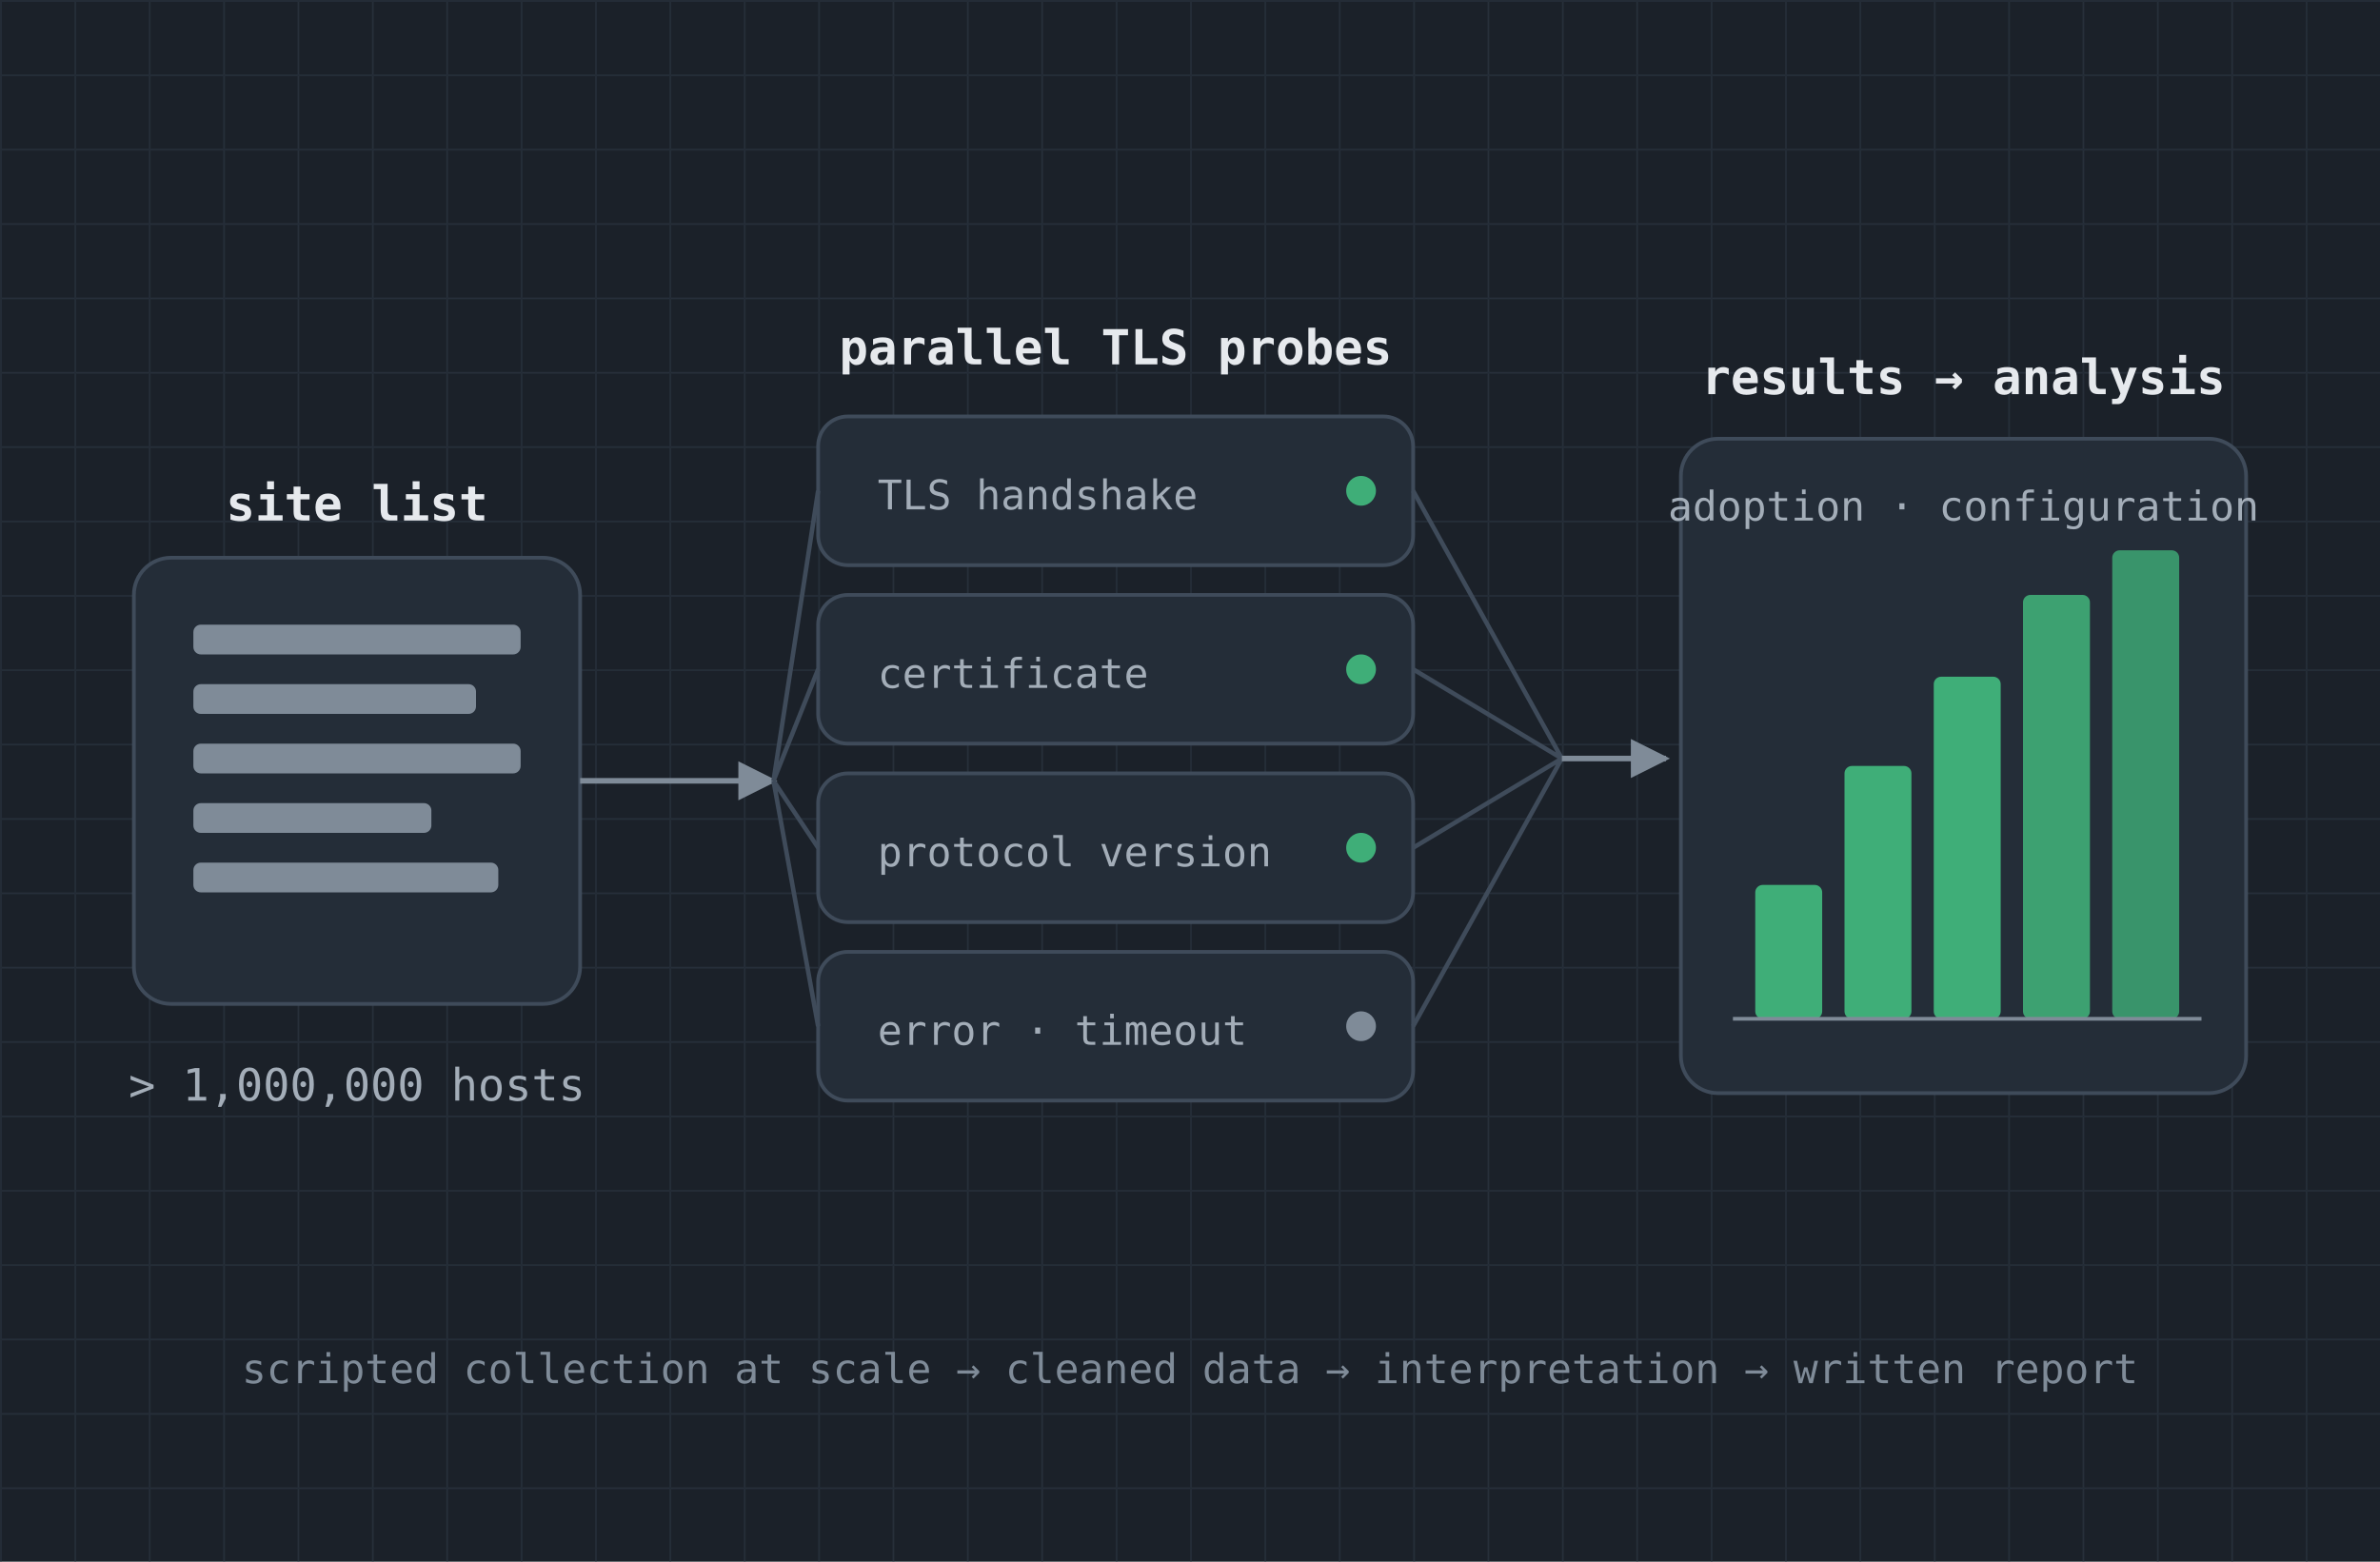
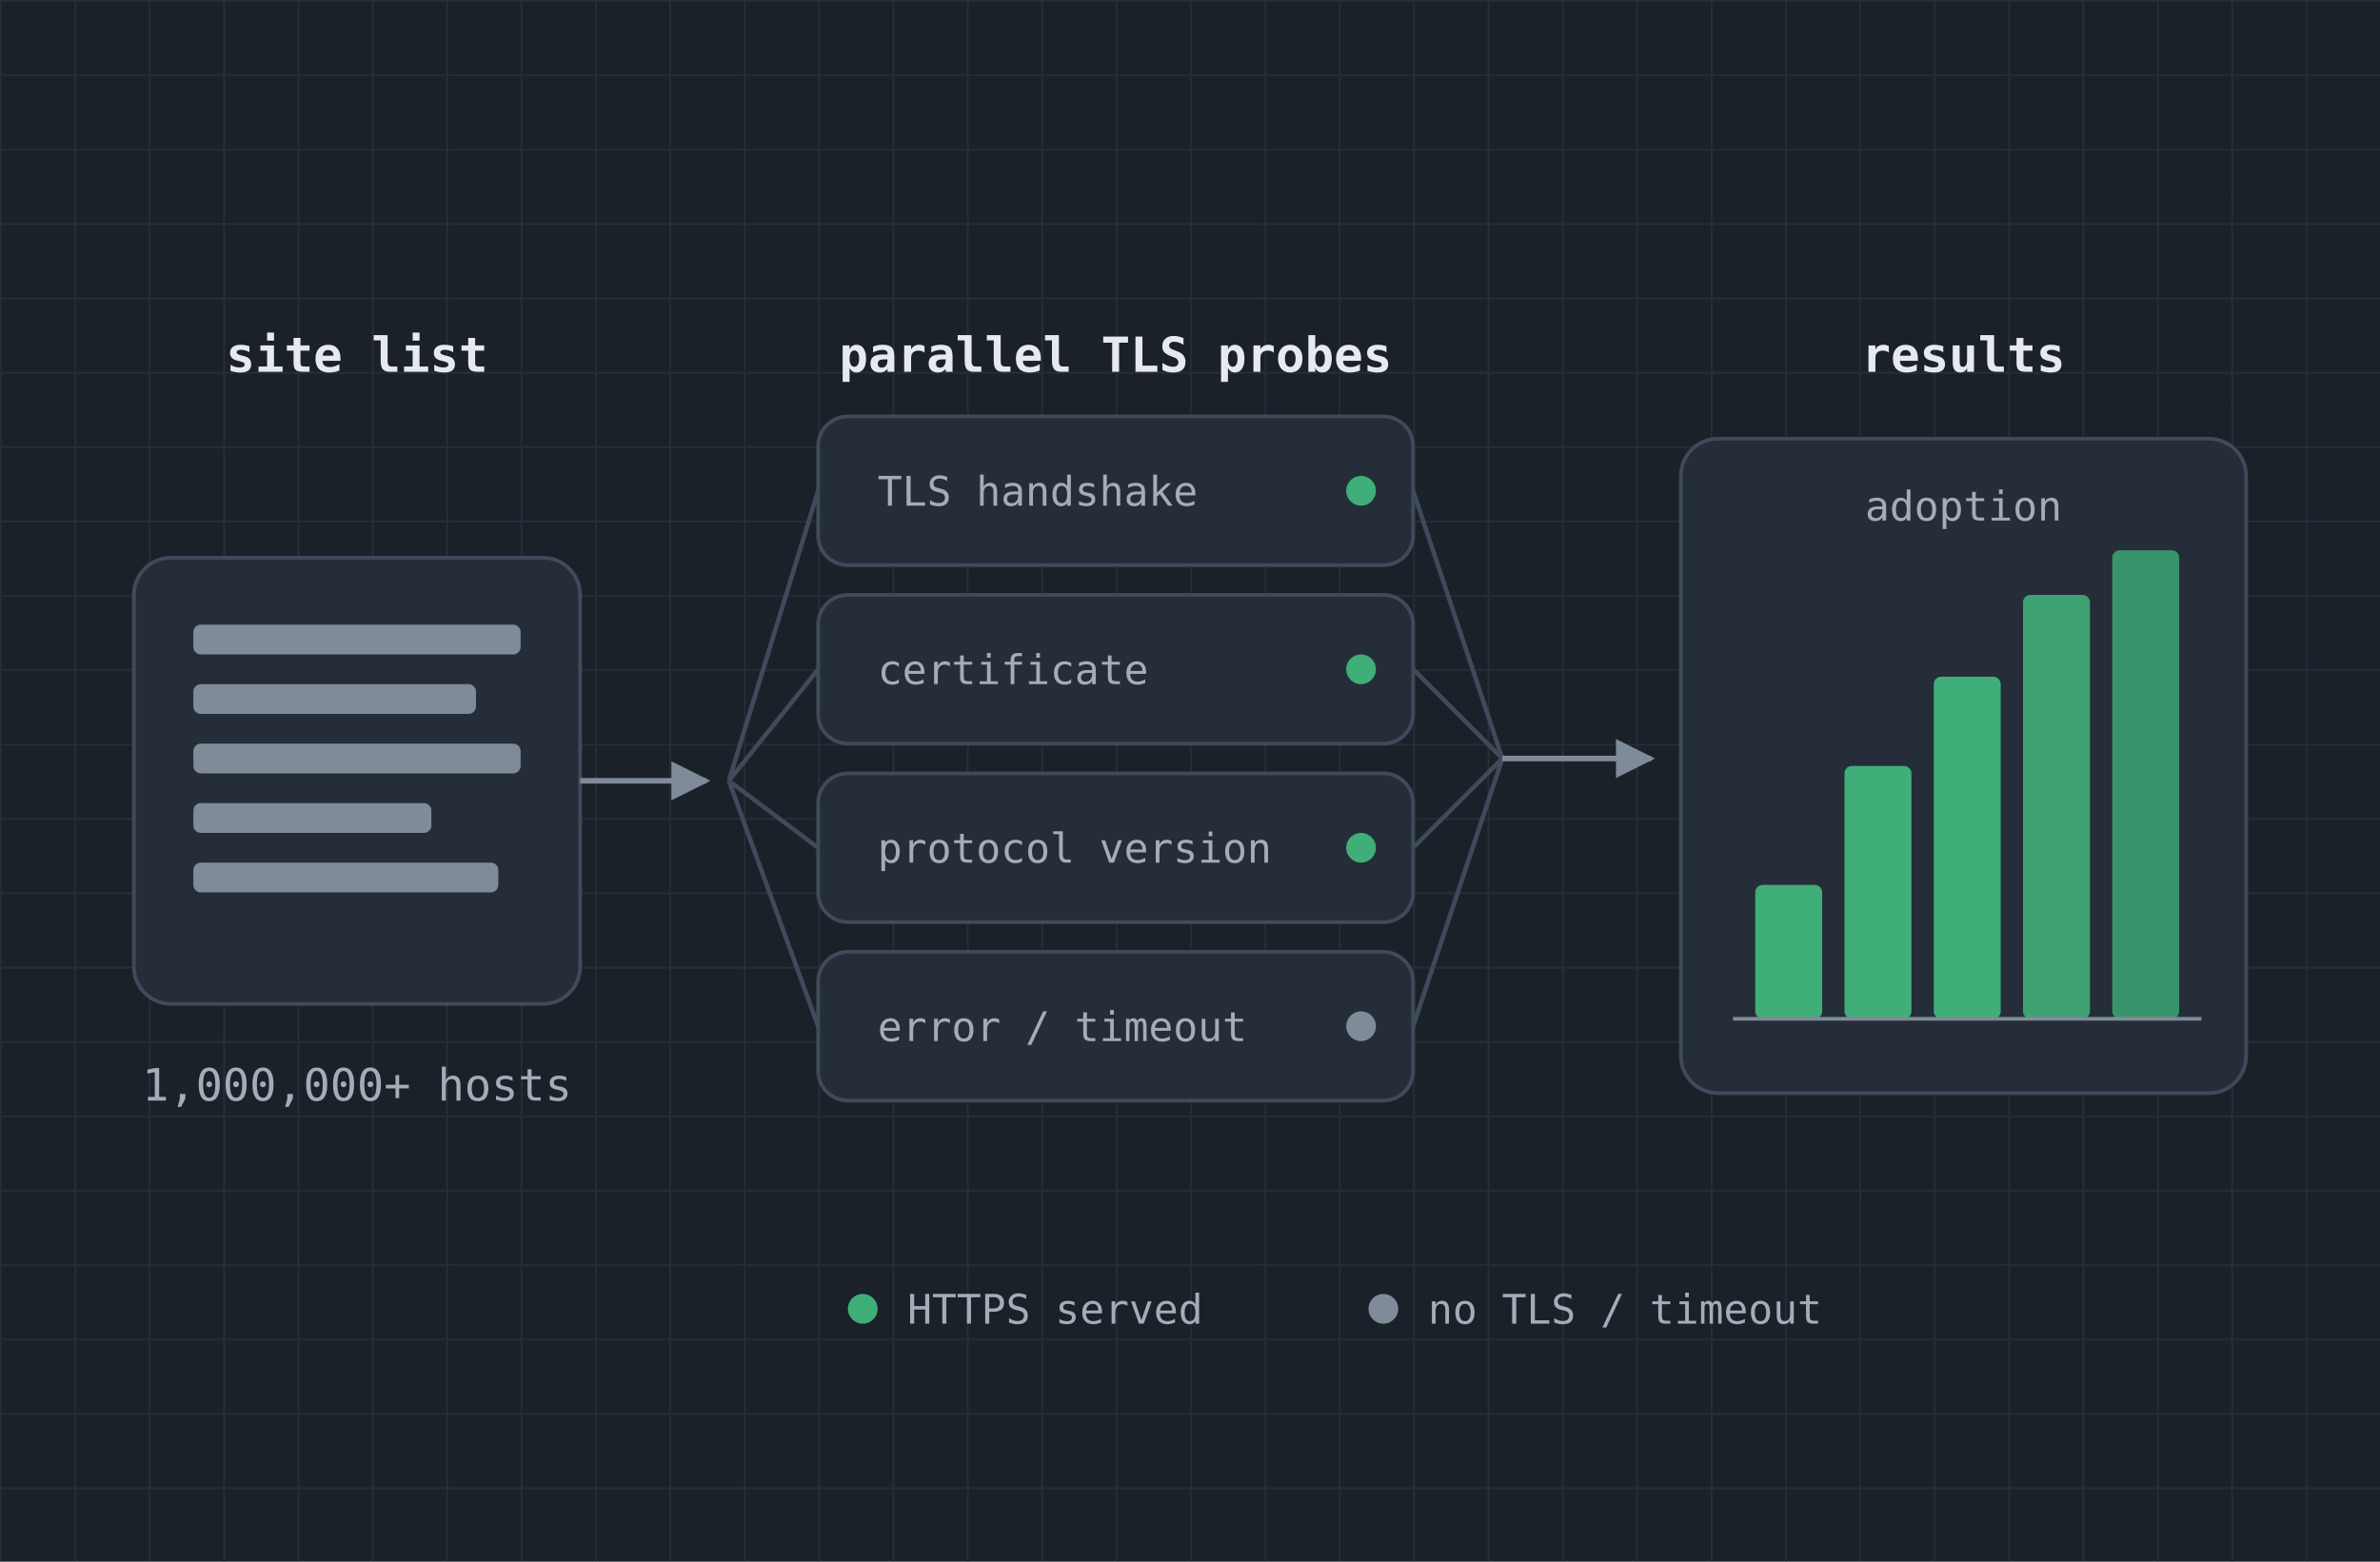
<svg xmlns="http://www.w3.org/2000/svg" viewBox="0 0 640 420" width="640" height="420" font-family="ui-monospace, SFMono-Regular, Menlo, Consolas, monospace">
  <defs>
    <marker id="arr" viewBox="0 0 10 10" refX="9" refY="5" markerWidth="7" markerHeight="7" orient="auto-start-reverse">
      <path d="M0 0L10 5L0 10z" fill="#7f8b98" />
    </marker>
    <pattern id="grid" width="20" height="20" patternUnits="userSpaceOnUse">
      <path d="M20 0H0V20" fill="none" stroke="#2a3440" stroke-width="1" />
    </pattern>
  </defs>
  <rect width="640" height="420" fill="#1b2129" />
  <rect width="640" height="420" fill="url(#grid)" opacity="0.6" />
  <g>
+     <text x="96" y="100" text-anchor="middle" fill="#e6e9ed" font-size="13" font-weight="600">site list</text>
    <rect x="36" y="150" width="120" height="120" rx="10" fill="#242d38" stroke="#3f4b5a" />
    <g fill="#7f8b98">
      <rect x="52" y="168" width="88" height="8" rx="2" />
      <rect x="52" y="184" width="76" height="8" rx="2" />
      <rect x="52" y="200" width="88" height="8" rx="2" />
      <rect x="52" y="216" width="64" height="8" rx="2" />
      <rect x="52" y="232" width="82" height="8" rx="2" />
    </g>
-     <text x="96" y="296" text-anchor="middle" fill="#a3adb8" font-size="12">&gt; 1,000,000 hosts</text>
-     <text x="96" y="140" text-anchor="middle" fill="#e6e9ed" font-size="13" font-weight="600">site list</text>
+     <text x="96" y="296" text-anchor="middle" fill="#a3adb8" font-size="12">1,000,000+ hosts</text>
  </g>
-   <path d="M156 210H208" stroke="#7f8b98" stroke-width="1.5" marker-end="url(#arr)" />
+   <path d="M156 210H190" stroke="#7f8b98" stroke-width="1.5" marker-end="url(#arr)" />
+   <path d="M196 210 L220 132 M196 210 L220 180 M196 210 L220 228 M196 210 L220 276" stroke="#3f4b5a" stroke-width="1.2" fill="none" />
  <g>
-     <text x="300" y="98" text-anchor="middle" fill="#e6e9ed" font-size="13" font-weight="600">parallel TLS probes</text>
+     <text x="300" y="100" text-anchor="middle" fill="#e6e9ed" font-size="13" font-weight="600">parallel TLS probes</text>
    <g stroke="#3f4b5a" fill="#242d38">
      <rect x="220" y="112" width="160" height="40" rx="8" />
      <rect x="220" y="160" width="160" height="40" rx="8" />
      <rect x="220" y="208" width="160" height="40" rx="8" />
      <rect x="220" y="256" width="160" height="40" rx="8" />
    </g>
    <g fill="#a3adb8" font-size="11">
-       <text x="236" y="137">TLS handshake</text>
-       <text x="236" y="185">certificate</text>
-       <text x="236" y="233">protocol version</text>
-       <text x="236" y="281">error · timeout</text>
+       <text x="236" y="136">TLS handshake</text>
+       <text x="236" y="184">certificate</text>
+       <text x="236" y="232">protocol version</text>
+       <text x="236" y="280">error / timeout</text>
    </g>
    <g fill="#3fae78">
      <circle cx="366" cy="132" r="4" />
      <circle cx="366" cy="180" r="4" />
      <circle cx="366" cy="228" r="4" />
      <circle cx="366" cy="276" r="4" fill="#7f8b98" />
    </g>
-     <path d="M208 210 L220 132 M208 210 L220 180 M208 210 L220 228 M208 210 L220 276" stroke="#3f4b5a" stroke-width="1.2" fill="none" />
  </g>
-   <path d="M380 132 L420 204 M380 180 L420 204 M380 228 L420 204 M380 276 L420 204" stroke="#3f4b5a" stroke-width="1.2" fill="none" />
-   <path d="M420 204H448" stroke="#7f8b98" stroke-width="1.5" marker-end="url(#arr)" />
+   <path d="M380 132 L404 204 M380 180 L404 204 M380 228 L404 204 M380 276 L404 204" stroke="#3f4b5a" stroke-width="1.2" fill="none" />
+   <path d="M404 204H444" stroke="#7f8b98" stroke-width="1.5" marker-end="url(#arr)" />
  <g>
+     <text x="528" y="100" text-anchor="middle" fill="#e6e9ed" font-size="13" font-weight="600">results</text>
    <rect x="452" y="118" width="152" height="176" rx="10" fill="#242d38" stroke="#3f4b5a" />
-     <text x="528" y="106" text-anchor="middle" fill="#e6e9ed" font-size="13" font-weight="600">results → analysis</text>
+     <text x="528" y="140" text-anchor="middle" fill="#a3adb8" font-size="11">adoption</text>
    <g fill="#3fae78">
      <rect x="472" y="238" width="18" height="36" rx="2" />
      <rect x="496" y="206" width="18" height="68" rx="2" />
      <rect x="520" y="182" width="18" height="92" rx="2" />
      <rect x="544" y="160" width="18" height="114" rx="2" opacity="0.9" />
      <rect x="568" y="148" width="18" height="126" rx="2" opacity="0.8" />
    </g>
    <path d="M466 274H592" stroke="#7f8b98" stroke-width="1" />
-     <text x="528" y="140" text-anchor="middle" fill="#a3adb8" font-size="11">adoption · configuration</text>
  </g>
-   <text x="320" y="372" text-anchor="middle" fill="#7f8b98" font-size="11">scripted collection at scale → cleaned data → interpretation → written report</text>
+   <g font-size="11" fill="#a3adb8">
+     <circle cx="232" cy="352" r="4" fill="#3fae78" />
+     <text x="244" y="356">HTTPS served</text>
+     <circle cx="372" cy="352" r="4" fill="#7f8b98" />
+     <text x="384" y="356">no TLS / timeout</text>
+   </g>
</svg>
